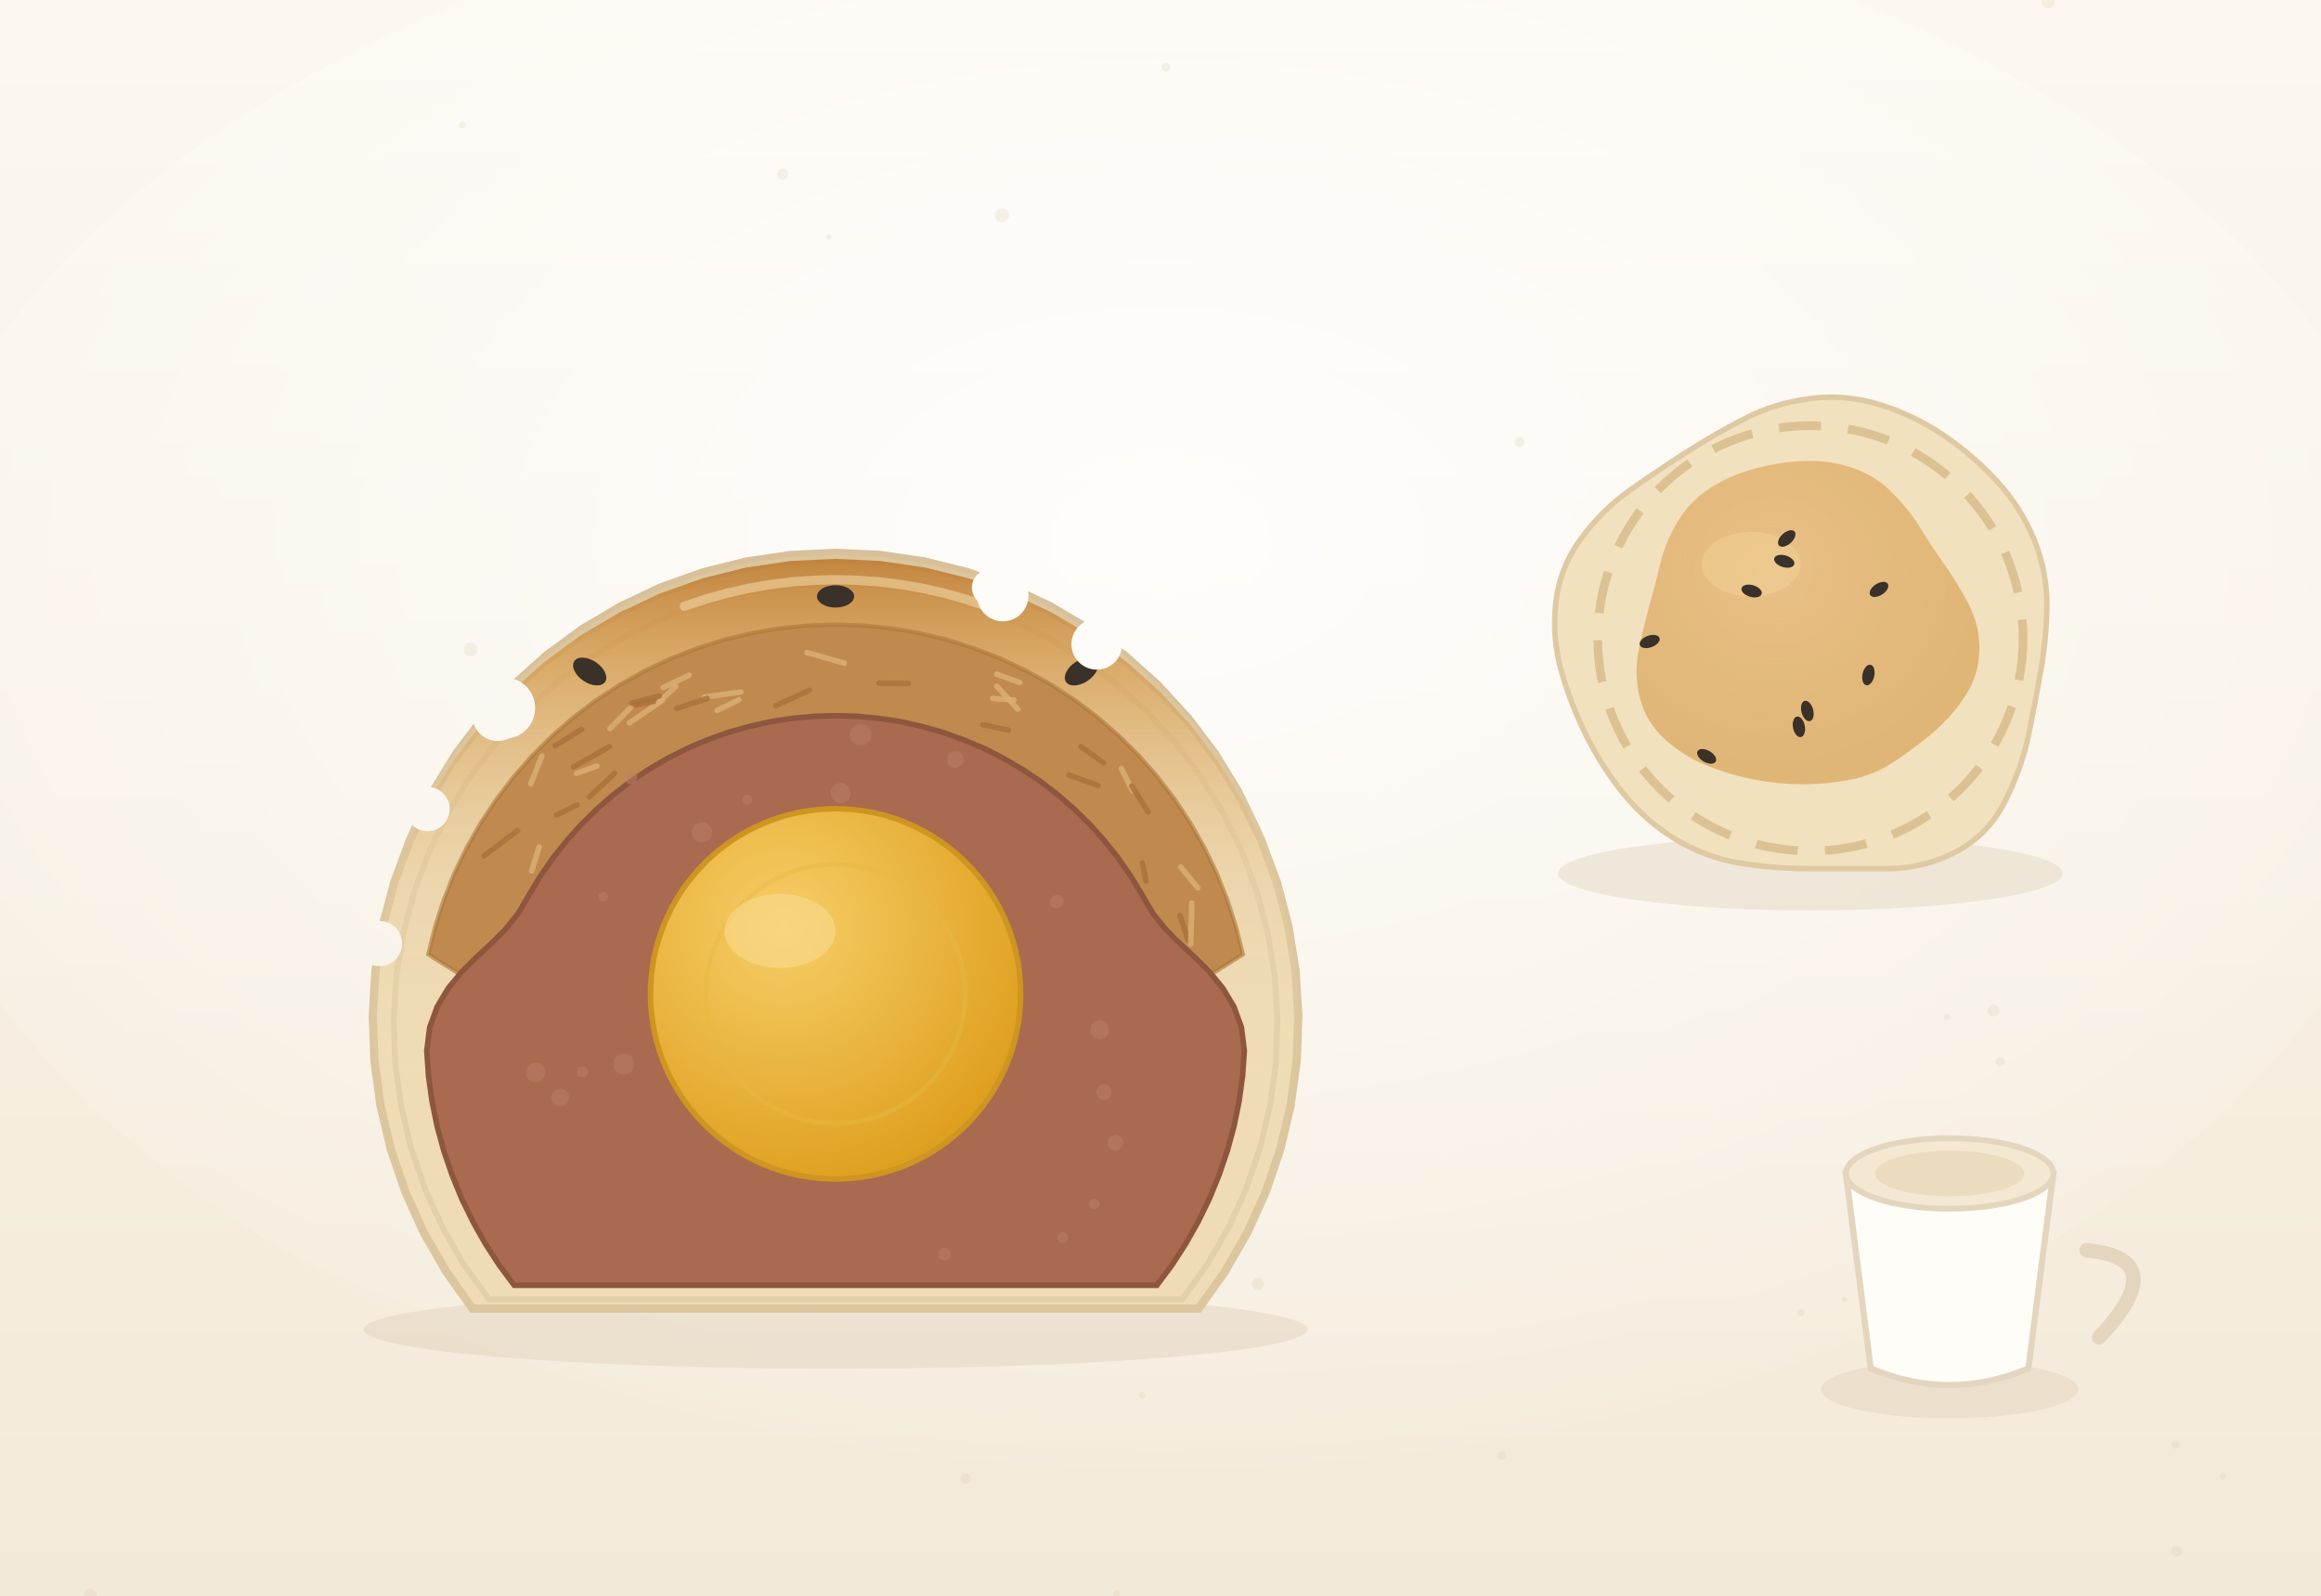
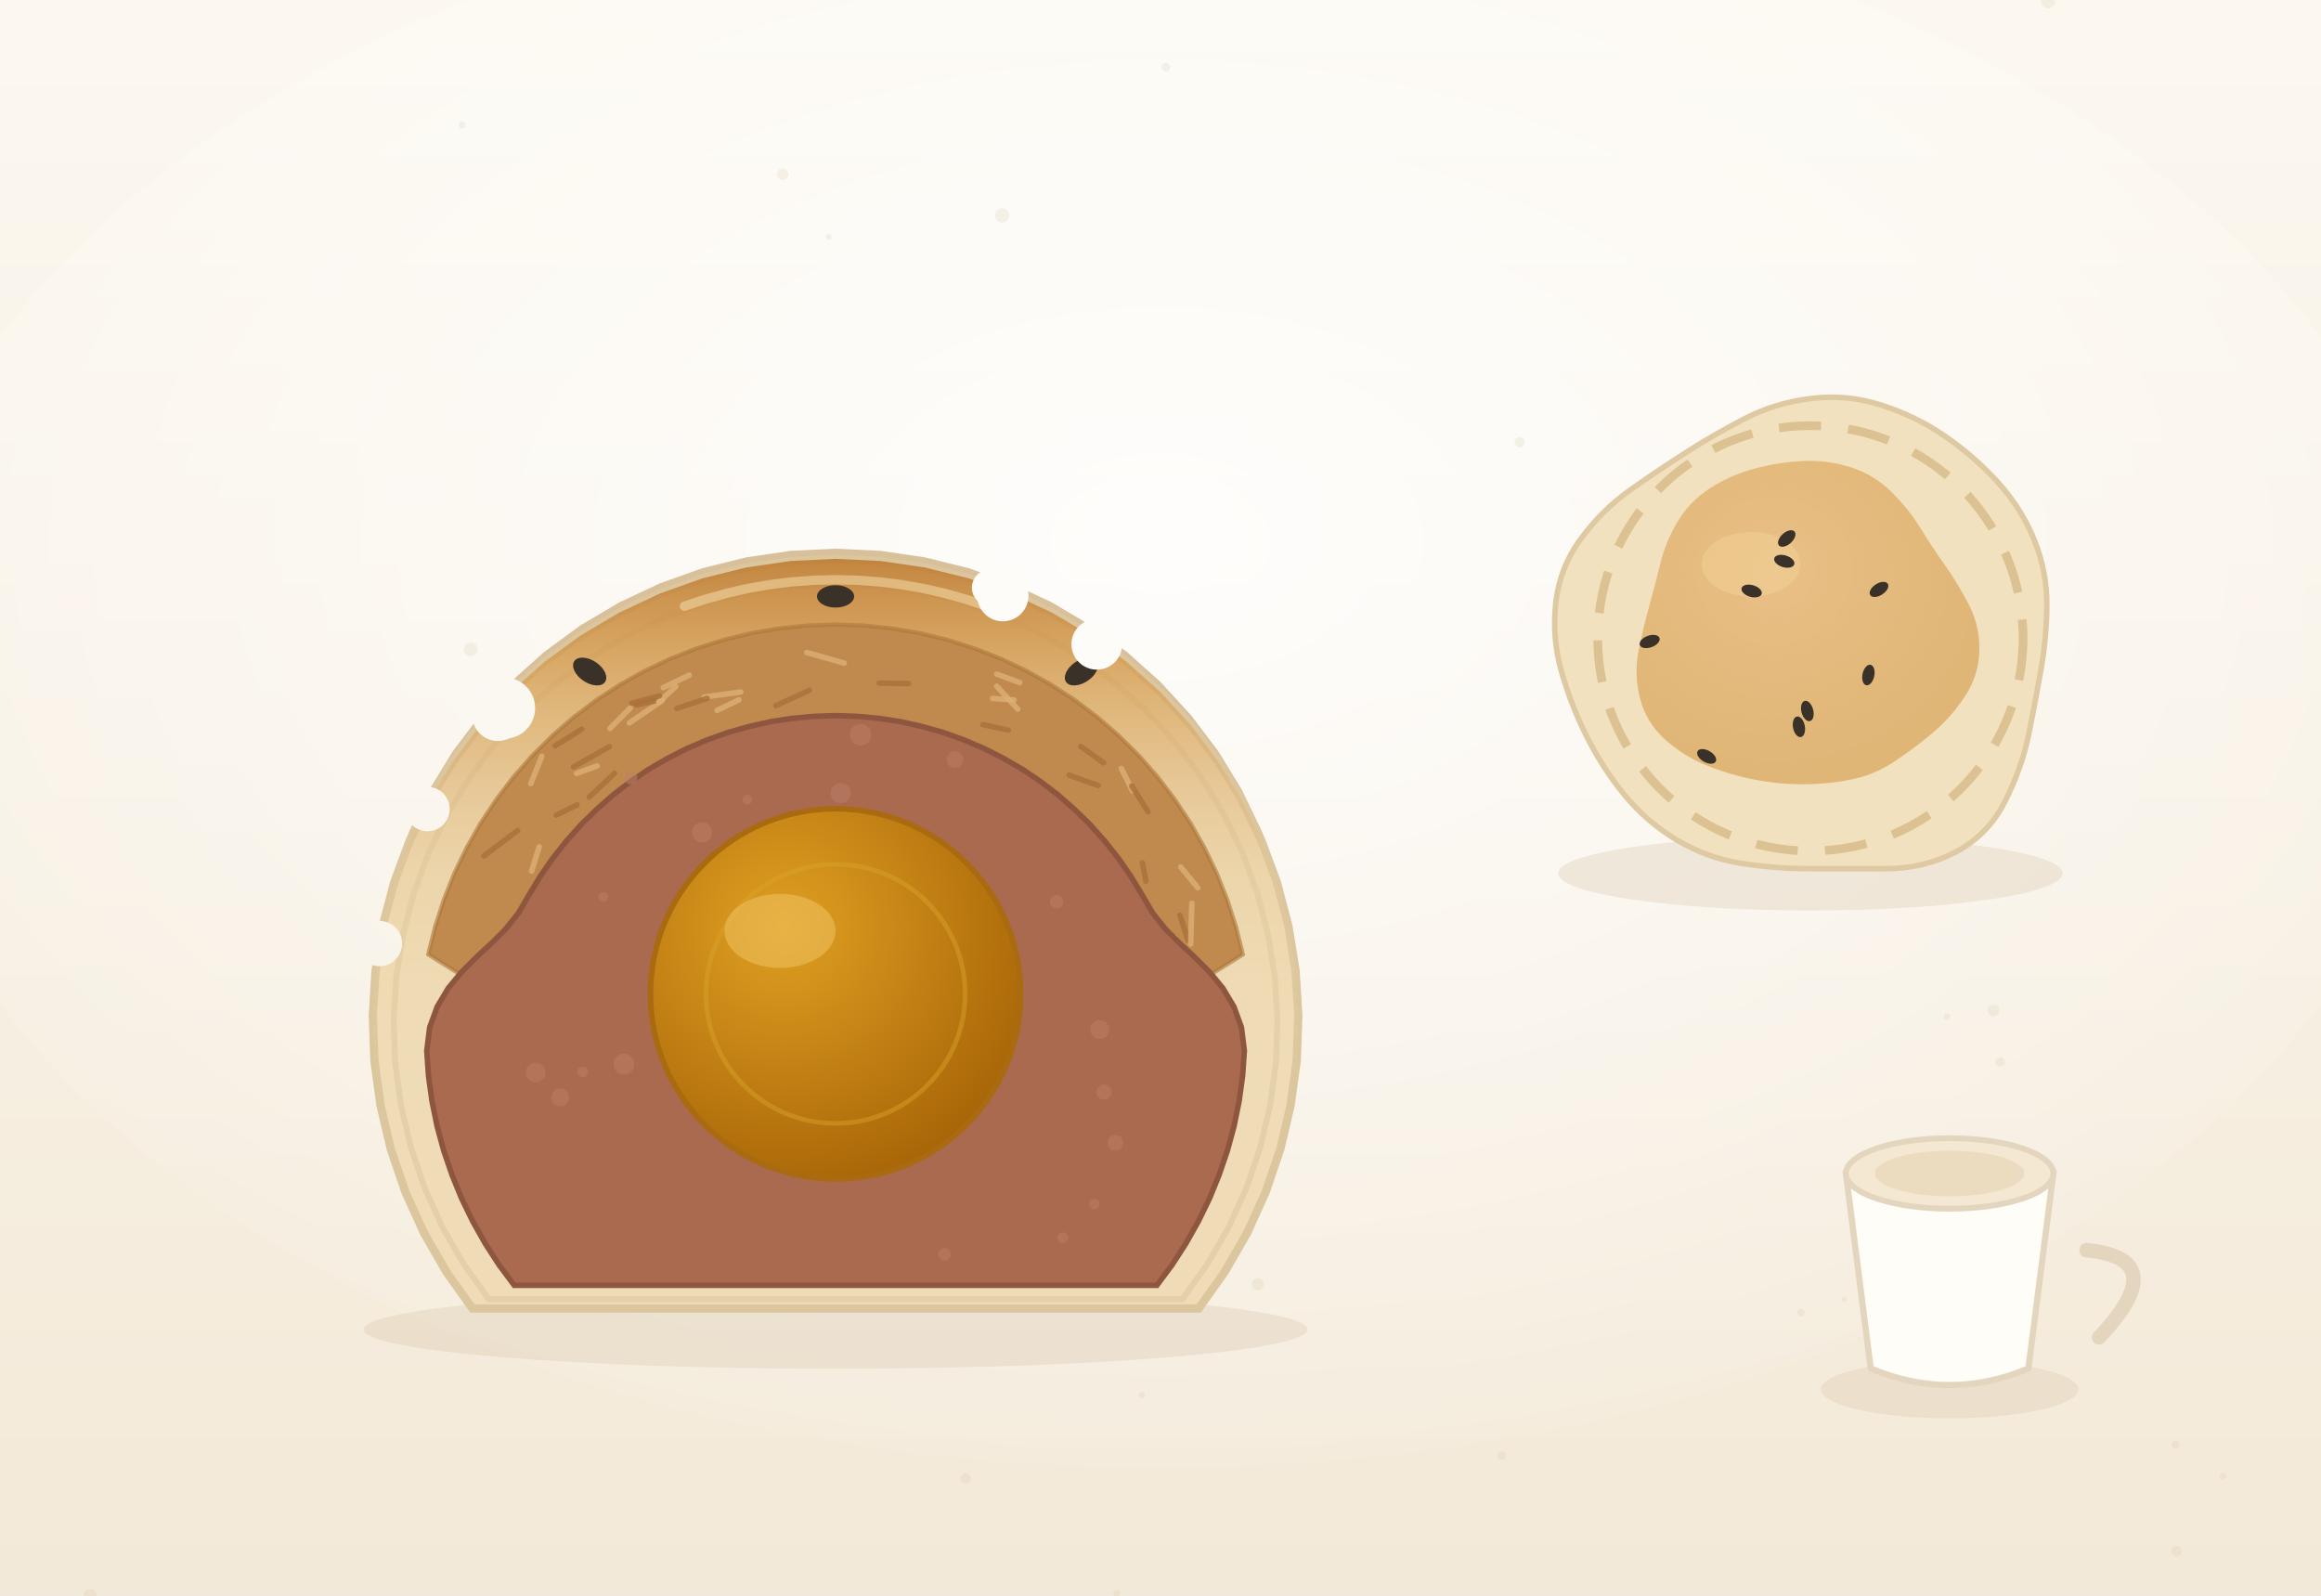
<svg xmlns="http://www.w3.org/2000/svg" viewBox="0 0 1600 1100" width="1600" height="1100" role="img" aria-label="刚出炉的蛋黄酥">
  <defs>
    <linearGradient id="bg" x1="0" y1="0" x2="0" y2="1">
      <stop offset="0" stop-color="#FCF8F0" />
      <stop offset="1" stop-color="#F3E9D8" />
    </linearGradient>
    <radialGradient id="glow" cx="50%" cy="42%" r="62%">
      <stop offset="0" stop-color="#FFFFFF" stop-opacity="0.85" />
      <stop offset="1" stop-color="#FFFFFF" stop-opacity="0" />
    </radialGradient>
    <radialGradient id="yolk" cx="36%" cy="32%" r="72%">
-       <stop offset="0" stop-color="#F7CE68" />
-       <stop offset="1" stop-color="#DE9F1E" />
+       <stop offset="0" stop-color="#DFA022" />
+       <stop offset="1" stop-color="#A96608" />
    </radialGradient>
    <radialGradient id="wash" cx="40%" cy="34%" r="70%">
      <stop offset="0" stop-color="#E9BE84" stop-opacity="0.95" />
      <stop offset="1" stop-color="#D9A75E" stop-opacity="0.75" />
    </radialGradient>
  </defs>
  <rect width="1600" height="1100" fill="url(#bg)" />
  <ellipse cx="800" cy="462" rx="880" ry="550" fill="url(#glow)" />
  <circle cx="1378.9" cy="732" r="3.2" fill="#C9B48F" opacity="0.16" />
  <circle cx="489.5" cy="761.4" r="4.7" fill="#C9B48F" opacity="0.16" />
  <circle cx="1374.2" cy="696.5" r="4.1" fill="#C9B48F" opacity="0.16" />
  <circle cx="1499.7" cy="995.8" r="2.8" fill="#C9B48F" opacity="0.16" />
  <circle cx="1532.5" cy="1017.6" r="2.3" fill="#C9B48F" opacity="0.16" />
  <circle cx="539.5" cy="120.1" r="3.9" fill="#C9B48F" opacity="0.16" />
  <circle cx="787.1" cy="961.7" r="2.3" fill="#C9B48F" opacity="0.16" />
  <circle cx="1342.2" cy="700.8" r="2.3" fill="#C9B48F" opacity="0.16" />
  <circle cx="1271.4" cy="895.7" r="1.9" fill="#C9B48F" opacity="0.16" />
  <circle cx="1241.3" cy="904.8" r="2.6" fill="#C9B48F" opacity="0.16" />
  <circle cx="318.6" cy="86.2" r="2.3" fill="#C9B48F" opacity="0.16" />
  <circle cx="769.9" cy="1098.5" r="2.5" fill="#C9B48F" opacity="0.16" />
  <circle cx="62.1" cy="1099.8" r="4.5" fill="#C9B48F" opacity="0.16" />
  <circle cx="461.6" cy="548.7" r="3.1" fill="#C9B48F" opacity="0.16" />
  <circle cx="1035.2" cy="1003.3" r="2.9" fill="#C9B48F" opacity="0.16" />
  <circle cx="849.5" cy="722" r="2.1" fill="#C9B48F" opacity="0.16" />
  <circle cx="571.3" cy="163.2" r="2" fill="#C9B48F" opacity="0.16" />
  <circle cx="867.1" cy="885.2" r="4.1" fill="#C9B48F" opacity="0.16" />
  <circle cx="803.7" cy="46.3" r="3" fill="#C9B48F" opacity="0.16" />
  <circle cx="1047.6" cy="304.8" r="3.5" fill="#C9B48F" opacity="0.16" />
  <circle cx="665.7" cy="1019.2" r="3.6" fill="#C9B48F" opacity="0.16" />
  <circle cx="324.5" cy="447.6" r="4.7" fill="#C9B48F" opacity="0.16" />
  <circle cx="690.7" cy="148.5" r="4.9" fill="#C9B48F" opacity="0.16" />
  <circle cx="830.9" cy="580.2" r="2.2" fill="#C9B48F" opacity="0.16" />
  <circle cx="1411.9" cy="1" r="4.7" fill="#C9B48F" opacity="0.16" />
  <circle cx="1500.4" cy="1069.3" r="3.7" fill="#C9B48F" opacity="0.16" />
  <g>
    <g transform="translate(1344 869)">
      <ellipse cy="88.7" rx="88.7" ry="20" fill="#B79B73" opacity="0.14" />
      <path d="M94.4 -7.2 q 60.1 5.7 8.6 60.1" fill="none" stroke="#E4D6BE" stroke-width="10" stroke-linecap="round" />
      <path d="M-71.5 -60.1 h 143 l -17.2 134.4 q -54.3 22.9 -108.7 0 z" fill="#FFFDF8" stroke="#E4D6BE" stroke-width="4.3" />
      <ellipse cy="-60.1" rx="71.5" ry="24.3" fill="#F4E8D2" stroke="#E4D6BE" stroke-width="4" />
      <ellipse cy="-60.1" rx="51.5" ry="15.7" fill="#E9D9BC" opacity="0.8" />
    </g>
    <g>
      <ellipse cx="1248" cy="602" rx="173.9" ry="25.6" fill="#B79B73" opacity="0.17" />
      <path d="M 1411 417 Q 1410.8 440 1406.9 461.9 Q 1403.1 483.7 1398.4 506.8 Q 1393.6 529.8 1382 552.7 Q 1370.4 575.6 1348.3 587.2 Q 1326.3 598.8 1299.9 598.8 Q 1273.5 598.8 1248.5 598.8 Q 1223.4 598.8 1199.7 595 Q 1176.1 591.2 1155.2 578.6 Q 1134.4 565.9 1119.3 547.3 Q 1104.3 528.7 1093.8 507.6 Q 1083.2 486.5 1076.5 463.2 Q 1069.8 440 1072.5 415.7 Q 1075.2 391.3 1089.8 371.4 Q 1104.5 351.4 1123.9 337.7 Q 1143.3 324 1162.3 311.9 Q 1181.2 299.7 1202.5 288.7 Q 1223.7 277.7 1248.4 274.7 Q 1273.2 271.6 1297 279.3 Q 1320.8 286.9 1341 300.8 Q 1361.1 314.7 1377.3 332.5 Q 1393.4 350.3 1402.3 372.1 Q 1411.1 394 1411 417 Z" fill="#F2E1BE" stroke="#DFC9A2" stroke-width="3.8" />
      <circle cx="1248" cy="440" r="146.6" fill="none" stroke="#D9BE8E" stroke-width="6" stroke-dasharray="29 18.8" opacity="0.9" />
      <path d="M 1357.1 416.5 Q 1364.9 431.5 1364.5 448.6 Q 1364.1 465.6 1354.5 480.1 Q 1345 494.5 1332.2 505.3 Q 1319.3 516.1 1305.5 525.2 Q 1291.8 534.3 1275.8 537.4 Q 1259.8 540.6 1243 540.6 Q 1226.2 540.6 1210 537.5 Q 1193.9 534.5 1177.6 528.1 Q 1161.4 521.8 1148.1 510 Q 1134.8 498.1 1130.5 481.2 Q 1126.3 464.3 1129.7 447.9 Q 1133.1 431.5 1137.1 417.1 Q 1141.1 402.8 1144.7 388 Q 1148.3 373.1 1156.7 359.2 Q 1165.1 345.3 1179.2 336.3 Q 1193.3 327.3 1209.7 323 Q 1226 318.6 1243 317.8 Q 1260 317 1276.2 322.2 Q 1292.3 327.5 1304 339.2 Q 1315.7 350.8 1323.7 363.8 Q 1331.6 376.7 1340.4 389.1 Q 1349.3 401.5 1357.1 416.5 Z" fill="url(#wash)" />
      <ellipse cx="1207.1" cy="388.9" rx="34.1" ry="22.2" fill="#F3D49A" opacity="0.45" />
      <ellipse cx="1230" cy="386.9" rx="7.2" ry="4.1" transform="rotate(17 1230 386.9)" fill="#3A3128" />
      <ellipse cx="1207.5" cy="407.4" rx="7.2" ry="4.1" transform="rotate(16 1207.5 407.4)" fill="#3A3128" />
      <ellipse cx="1240.1" cy="501" rx="7.2" ry="4.1" transform="rotate(79 1240.1 501)" fill="#3A3128" />
      <ellipse cx="1288" cy="465.3" rx="7.2" ry="4.1" transform="rotate(102 1288 465.3)" fill="#3A3128" />
      <ellipse cx="1137.2" cy="442.2" rx="7.2" ry="4.1" transform="rotate(160 1137.2 442.2)" fill="#3A3128" />
      <ellipse cx="1295.3" cy="406.3" rx="7.2" ry="4.1" transform="rotate(147 1295.3 406.3)" fill="#3A3128" />
      <ellipse cx="1231.7" cy="371.2" rx="7.2" ry="4.1" transform="rotate(138 1231.7 371.2)" fill="#3A3128" />
      <ellipse cx="1176.5" cy="521.4" rx="7.2" ry="4.1" transform="rotate(30 1176.5 521.4)" fill="#3A3128" />
      <ellipse cx="1245.9" cy="490.1" rx="7.2" ry="4.1" transform="rotate(75 1245.9 490.1)" fill="#3A3128" />
    </g>
    <g>
      <defs>
        <mask id="nib-576-902-319" maskUnits="userSpaceOnUse" x="129.4" y="232.1" width="893.2" height="893.2">
          <rect x="129.4" y="232.1" width="893.2" height="893.2" fill="#fff" />
          <circle cx="756.1" cy="444.1" r="17.5" fill="#000" />
          <circle cx="343.2" cy="493.2" r="17.6" fill="#000" />
          <circle cx="261.6" cy="650.4" r="15.6" fill="#000" />
          <circle cx="691.3" cy="410.6" r="17.7" fill="#000" />
          <circle cx="294.7" cy="557.7" r="15.3" fill="#000" />
          <circle cx="347.3" cy="482.3" r="14.4" fill="#000" />
          <circle cx="347.8" cy="488.1" r="21.1" fill="#000" />
          <circle cx="682.7" cy="405.1" r="12.7" fill="#000" />
        </mask>
      </defs>
      <ellipse cx="576" cy="916.4" rx="325.4" ry="27.1" fill="#B79B73" opacity="0.16" />
      <g mask="url(#nib-576-902-319)">
        <path d="M 325.7 895 L 307.7 869.7 L 292.2 842.8 L 279.4 814.5 L 269.4 785.1 L 262.3 754.9 L 258.1 724.1 L 257 693.1 L 258.9 662.1 L 263.8 631.5 L 271.7 601.4 L 282.5 572.3 L 296 544.3 L 312.2 517.8 L 330.9 493.1 L 351.9 470.2 L 375 449.5 L 400.1 431.1 L 426.8 415.3 L 454.9 402.1 L 484.1 391.7 L 514.3 384.2 L 545 379.7 L 576 378.2 L 607 379.7 L 637.7 384.2 L 667.9 391.7 L 697.1 402.1 L 725.2 415.3 L 751.9 431.1 L 777 449.5 L 800.1 470.2 L 821.1 493.1 L 839.8 517.8 L 856 544.3 L 869.5 572.3 L 880.3 601.4 L 888.2 631.5 L 893.1 662.1 L 895 693.1 L 893.9 724.1 L 889.7 754.9 L 882.6 785.1 L 872.6 814.5 L 859.8 842.8 L 844.3 869.7 L 826.3 895 Z" fill="#D8C09A" />
        <path d="M 325.7 902 L 307.7 876.7 L 292.2 849.8 L 279.4 821.5 L 269.4 792.1 L 262.3 761.9 L 258.1 731.1 L 257 700.1 L 258.9 669.1 L 263.8 638.5 L 271.7 608.4 L 282.5 579.3 L 296 551.4 L 312.2 524.9 L 330.9 500.1 L 351.9 477.2 L 375 456.5 L 400.1 438.1 L 426.8 422.3 L 454.9 409.1 L 484.1 398.7 L 514.3 391.2 L 545 386.7 L 576 385.2 L 607 386.7 L 637.7 391.2 L 667.9 398.7 L 697.1 409.1 L 725.2 422.3 L 751.9 438.1 L 777 456.5 L 800.1 477.2 L 821.1 500.1 L 839.8 524.9 L 856 551.4 L 869.5 579.3 L 880.3 608.4 L 888.2 638.5 L 893.1 669.1 L 895 700.1 L 893.9 731.1 L 889.7 761.9 L 882.6 792.1 L 872.6 821.5 L 859.8 849.8 L 844.3 876.7 L 826.3 902 Z" fill="#EFDCB6" stroke="#DCC69E" stroke-width="5.7" />
        <path d="M 337 895.6 L 319.7 871.5 L 304.9 845.8 L 292.7 818.8 L 283.2 790.7 L 276.4 761.8 L 272.4 732.5 L 271.4 702.8 L 273.2 673.2 L 277.9 643.9 L 285.4 615.3 L 295.7 587.4 L 308.6 560.8 L 324.1 535.5 L 341.9 511.8 L 362 489.9 L 384.1 470.2 L 408 452.6 L 433.5 437.5 L 460.3 424.9 L 488.3 415 L 517 407.9 L 546.4 403.5 L 576 402.1 L 605.6 403.5 L 635 407.9 L 663.7 415 L 691.7 424.9 L 718.5 437.5 L 744 452.6 L 767.9 470.2 L 790 489.9 L 810.1 511.8 L 827.9 535.5 L 843.4 560.8 L 856.3 587.4 L 866.6 615.3 L 874.1 643.9 L 878.8 673.2 L 880.6 702.8 L 879.6 732.5 L 875.6 761.8 L 868.8 790.7 L 859.3 818.8 L 847.1 845.8 L 832.3 871.5 L 815 895.6 Z" fill="none" stroke="#E4D0A8" stroke-width="4.1" />
        <linearGradient id="wash-576-902-319" gradientUnits="userSpaceOnUse" x1="0" y1="385.2" x2="0" y2="902">
          <stop offset="0" stop-color="#BE7C33" stop-opacity="0.9" />
          <stop offset="0.14" stop-color="#D2974A" stop-opacity="0.72" />
          <stop offset="0.42" stop-color="#E6C795" stop-opacity="0.34" />
          <stop offset="0.72" stop-color="#EFDCB6" stop-opacity="0" />
        </linearGradient>
        <path d="M 325.7 902 L 307.7 876.7 L 292.2 849.8 L 279.4 821.5 L 269.4 792.1 L 262.3 761.9 L 258.1 731.1 L 257 700.1 L 258.9 669.1 L 263.8 638.5 L 271.7 608.4 L 282.5 579.3 L 296 551.4 L 312.2 524.9 L 330.9 500.1 L 351.9 477.2 L 375 456.5 L 400.1 438.1 L 426.8 422.3 L 454.9 409.1 L 484.1 398.7 L 514.3 391.2 L 545 386.7 L 576 385.2 L 607 386.7 L 637.7 391.2 L 667.9 398.7 L 697.1 409.1 L 725.2 422.3 L 751.9 438.1 L 777 456.5 L 800.1 477.2 L 821.1 500.1 L 839.8 524.9 L 856 551.4 L 869.5 579.3 L 880.3 608.4 L 888.2 638.5 L 893.1 669.1 L 895 700.1 L 893.9 731.1 L 889.7 761.9 L 882.6 792.1 L 872.6 821.5 L 859.8 849.8 L 844.3 876.7 L 826.3 902 Z" fill="url(#wash-576-902-319)" />
        <path d="M 471.8 417.9 L 486.2 413.1 L 500.8 409 L 515.6 405.6 L 530.6 403 L 545.7 401.1 L 560.8 400 L 576 399.6 L 591.2 400 L 606.3 401.1 L 621.4 403 L 636.4 405.6 L 651.2 409 L 665.8 413.1 L 680.2 417.9" fill="none" stroke="#F7E3B4" stroke-width="6.4" stroke-linecap="round" opacity="0.5" />
        <clipPath id="floss-576-902-319">
          <path d="M 295.2 657.9 L 299.9 639 L 305.9 620.4 L 313.1 602.2 L 321.6 584.6 L 331.2 567.6 L 342 551.3 L 353.8 535.8 L 366.7 521.1 L 380.6 507.3 L 395.3 494.5 L 410.9 482.7 L 427.3 472 L 444.3 462.5 L 462 454.1 L 480.2 447 L 498.8 441.1 L 517.8 436.5 L 537 433.2 L 556.5 431.2 L 576 430.5 L 595.5 431.2 L 615 433.2 L 634.2 436.5 L 653.2 441.1 L 671.8 447 L 690 454.1 L 707.7 462.5 L 724.7 472 L 741.1 482.7 L 756.7 494.5 L 771.4 507.3 L 785.3 521.1 L 798.2 535.8 L 810 551.3 L 820.8 567.6 L 830.4 584.6 L 838.9 602.2 L 846.1 620.4 L 852.1 639 L 856.8 657.9 L 813.1 685.3 L 809.2 669.3 L 804.1 653.6 L 798 638.3 L 790.9 623.4 L 782.7 609.1 L 773.6 595.3 L 763.6 582.2 L 752.7 569.8 L 741 558.1 L 728.6 547.3 L 715.4 537.4 L 701.6 528.4 L 687.2 520.3 L 672.3 513.2 L 656.9 507.2 L 641.2 502.2 L 625.2 498.3 L 608.9 495.5 L 592.5 493.9 L 576 493.3 L 559.5 493.9 L 543.1 495.5 L 526.8 498.3 L 510.8 502.2 L 495.1 507.2 L 479.7 513.2 L 464.8 520.3 L 450.4 528.4 L 436.6 537.4 L 423.4 547.3 L 411 558.1 L 399.3 569.8 L 388.4 582.2 L 378.4 595.3 L 369.3 609.1 L 361.1 623.4 L 354 638.3 L 347.9 653.6 L 342.8 669.3 L 338.9 685.3 Z" />
        </clipPath>
        <path d="M 295.2 657.9 L 299.9 639 L 305.9 620.4 L 313.1 602.2 L 321.6 584.6 L 331.2 567.6 L 342 551.3 L 353.8 535.8 L 366.7 521.1 L 380.6 507.3 L 395.3 494.5 L 410.9 482.7 L 427.3 472 L 444.3 462.5 L 462 454.1 L 480.2 447 L 498.8 441.1 L 517.8 436.5 L 537 433.2 L 556.5 431.2 L 576 430.5 L 595.5 431.2 L 615 433.2 L 634.2 436.5 L 653.2 441.1 L 671.8 447 L 690 454.1 L 707.7 462.5 L 724.7 472 L 741.1 482.7 L 756.7 494.5 L 771.4 507.3 L 785.3 521.1 L 798.2 535.8 L 810 551.3 L 820.8 567.6 L 830.4 584.6 L 838.9 602.2 L 846.1 620.4 L 852.1 639 L 856.8 657.9 L 813.1 685.3 L 809.2 669.3 L 804.1 653.6 L 798 638.3 L 790.9 623.4 L 782.7 609.1 L 773.6 595.3 L 763.6 582.2 L 752.7 569.8 L 741 558.1 L 728.6 547.3 L 715.4 537.4 L 701.6 528.4 L 687.2 520.3 L 672.3 513.2 L 656.9 507.2 L 641.2 502.2 L 625.2 498.3 L 608.9 495.5 L 592.5 493.9 L 576 493.3 L 559.5 493.9 L 543.1 495.5 L 526.8 498.3 L 510.8 502.2 L 495.1 507.2 L 479.7 513.2 L 464.8 520.3 L 450.4 528.4 L 436.6 537.4 L 423.4 547.3 L 411 558.1 L 399.3 569.8 L 388.4 582.2 L 378.4 595.3 L 369.3 609.1 L 361.1 623.4 L 354 638.3 L 347.9 653.6 L 342.8 669.3 L 338.9 685.3 Z" fill="#C08A4E" />
        <path d="M 295.2 657.9 L 299.9 639 L 305.9 620.4 L 313.1 602.2 L 321.6 584.6 L 331.2 567.6 L 342 551.3 L 353.8 535.8 L 366.7 521.1 L 380.6 507.3 L 395.3 494.5 L 410.9 482.7 L 427.3 472 L 444.3 462.5 L 462 454.1 L 480.2 447 L 498.8 441.1 L 517.8 436.5 L 537 433.2 L 556.5 431.2 L 576 430.5 L 595.5 431.2 L 615 433.2 L 634.2 436.5 L 653.2 441.1 L 671.8 447 L 690 454.1 L 707.7 462.5 L 724.7 472 L 741.1 482.7 L 756.7 494.5 L 771.4 507.3 L 785.3 521.1 L 798.2 535.8 L 810 551.3 L 820.8 567.6 L 830.4 584.6 L 838.9 602.2 L 846.1 620.4 L 852.1 639 L 856.8 657.9 L 813.1 685.3 L 809.2 669.3 L 804.1 653.6 L 798 638.3 L 790.9 623.4 L 782.7 609.1 L 773.6 595.3 L 763.6 582.2 L 752.7 569.8 L 741 558.1 L 728.6 547.3 L 715.4 537.4 L 701.6 528.4 L 687.2 520.3 L 672.3 513.2 L 656.9 507.2 L 641.2 502.2 L 625.2 498.3 L 608.9 495.5 L 592.5 493.9 L 576 493.3 L 559.5 493.9 L 543.1 495.5 L 526.8 498.3 L 510.8 502.2 L 495.1 507.2 L 479.7 513.2 L 464.8 520.3 L 450.4 528.4 L 436.6 537.4 L 423.4 547.3 L 411 558.1 L 399.3 569.8 L 388.4 582.2 L 378.4 595.3 L 369.3 609.1 L 361.1 623.4 L 354 638.3 L 347.9 653.6 L 342.8 669.3 L 338.9 685.3 Z" fill="none" stroke="#AC7638" stroke-width="2.9" opacity="0.6" />
        <g clip-path="url(#floss-576-902-319)">
          <line x1="556.2" y1="449.8" x2="582" y2="457.1" stroke="#DDAF74" stroke-width="3.8" stroke-linecap="round" opacity="0.8" />
          <line x1="335.2" y1="668.3" x2="337.1" y2="655.4" stroke="#DDAF74" stroke-width="3.8" stroke-linecap="round" opacity="0.8" />
          <line x1="365.9" y1="540.2" x2="373.5" y2="521.3" stroke="#DDAF74" stroke-width="3.8" stroke-linecap="round" opacity="0.8" />
          <line x1="457.2" y1="474" x2="475.1" y2="465.4" stroke="#DDAF74" stroke-width="3.8" stroke-linecap="round" opacity="0.8" />
          <line x1="773" y1="529.7" x2="780.7" y2="545.2" stroke="#DDAF74" stroke-width="3.8" stroke-linecap="round" opacity="0.8" />
          <line x1="813.4" y1="630.9" x2="819.1" y2="648.4" stroke="#A9713A" stroke-width="3.8" stroke-linecap="round" opacity="0.8" />
          <line x1="333.6" y1="590" x2="356.8" y2="572.5" stroke="#A9713A" stroke-width="3.8" stroke-linecap="round" opacity="0.8" />
          <line x1="606" y1="470.9" x2="626.2" y2="471.2" stroke="#A9713A" stroke-width="3.8" stroke-linecap="round" opacity="0.8" />
          <line x1="684.3" y1="481.5" x2="699.1" y2="482.5" stroke="#DDAF74" stroke-width="3.8" stroke-linecap="round" opacity="0.8" />
          <line x1="745.1" y1="514.6" x2="760.8" y2="525.9" stroke="#A9713A" stroke-width="3.8" stroke-linecap="round" opacity="0.8" />
          <line x1="382.7" y1="514.1" x2="401" y2="502.7" stroke="#A9713A" stroke-width="3.8" stroke-linecap="round" opacity="0.8" />
          <line x1="433.9" y1="498.3" x2="456.6" y2="482.8" stroke="#DDAF74" stroke-width="3.8" stroke-linecap="round" opacity="0.8" />
          <line x1="485.4" y1="480.5" x2="510.7" y2="477" stroke="#DDAF74" stroke-width="3.8" stroke-linecap="round" opacity="0.8" />
          <line x1="736.9" y1="534.3" x2="757.1" y2="541.5" stroke="#A9713A" stroke-width="3.8" stroke-linecap="round" opacity="0.8" />
          <line x1="780.2" y1="541.8" x2="791.4" y2="559.6" stroke="#A9713A" stroke-width="3.8" stroke-linecap="round" opacity="0.8" />
          <line x1="787.5" y1="594.8" x2="790" y2="607.4" stroke="#A9713A" stroke-width="3.8" stroke-linecap="round" opacity="0.8" />
          <line x1="420.5" y1="502.2" x2="434.5" y2="488" stroke="#DDAF74" stroke-width="3.8" stroke-linecap="round" opacity="0.8" />
          <line x1="438.7" y1="486" x2="451.6" y2="483.2" stroke="#A9713A" stroke-width="3.8" stroke-linecap="round" opacity="0.8" />
          <line x1="454" y1="484.1" x2="465.9" y2="473.2" stroke="#DDAF74" stroke-width="3.8" stroke-linecap="round" opacity="0.8" />
          <line x1="687.1" y1="464.7" x2="703" y2="470.5" stroke="#DDAF74" stroke-width="3.8" stroke-linecap="round" opacity="0.8" />
          <line x1="687.1" y1="473" x2="701.6" y2="488.8" stroke="#DDAF74" stroke-width="3.8" stroke-linecap="round" opacity="0.8" />
          <line x1="677.5" y1="499.5" x2="695.1" y2="503.3" stroke="#A9713A" stroke-width="3.8" stroke-linecap="round" opacity="0.8" />
          <line x1="809.8" y1="646.3" x2="820.3" y2="674.4" stroke="#DDAF74" stroke-width="3.8" stroke-linecap="round" opacity="0.8" />
          <line x1="821.6" y1="622.6" x2="820.8" y2="650.8" stroke="#DDAF74" stroke-width="3.8" stroke-linecap="round" opacity="0.8" />
          <line x1="814" y1="597.7" x2="825.7" y2="612" stroke="#DDAF74" stroke-width="3.8" stroke-linecap="round" opacity="0.8" />
          <line x1="406.2" y1="549.5" x2="423.7" y2="533" stroke="#A9713A" stroke-width="3.8" stroke-linecap="round" opacity="0.8" />
          <line x1="383.5" y1="561.9" x2="397.8" y2="554.8" stroke="#A9713A" stroke-width="3.8" stroke-linecap="round" opacity="0.8" />
          <line x1="366.5" y1="600.4" x2="371.7" y2="583.8" stroke="#DDAF74" stroke-width="3.8" stroke-linecap="round" opacity="0.8" />
          <line x1="494.3" y1="489.7" x2="509.4" y2="482.4" stroke="#DDAF74" stroke-width="3.8" stroke-linecap="round" opacity="0.8" />
          <line x1="435.5" y1="484.7" x2="454.6" y2="479.7" stroke="#A9713A" stroke-width="3.8" stroke-linecap="round" opacity="0.8" />
          <line x1="397.5" y1="533.1" x2="411.5" y2="528" stroke="#DDAF74" stroke-width="3.8" stroke-linecap="round" opacity="0.8" />
          <line x1="534.9" y1="486.4" x2="558" y2="475.8" stroke="#A9713A" stroke-width="3.8" stroke-linecap="round" opacity="0.8" />
          <line x1="466.5" y1="488.4" x2="487.5" y2="481.4" stroke="#A9713A" stroke-width="3.8" stroke-linecap="round" opacity="0.8" />
          <line x1="395.3" y1="528.7" x2="420.1" y2="514.7" stroke="#A9713A" stroke-width="3.8" stroke-linecap="round" opacity="0.8" />
        </g>
        <path d="M 354.5 886 L 344 871.9 L 334.5 857.2 L 325.9 841.9 L 318.2 826.1 L 311.6 809.9 L 305.9 793.2 L 301.3 776.3 L 297.8 759.1 L 295.4 741.7 L 294.2 724.3 L 296.2 708.2 L 301.4 693.9 L 309 681.2 L 318.2 670 L 328.3 659.9 L 338.7 650.3 L 348.5 640.5 L 357.3 629.5 L 364.8 616.7 L 372.6 603.8 L 381.2 591.4 L 390.6 579.6 L 400.6 568.4 L 411.4 557.8 L 422.7 547.9 L 434.7 538.7 L 447.2 530.3 L 460.3 522.7 L 473.7 515.9 L 487.6 510 L 501.8 504.9 L 516.3 500.8 L 531 497.5 L 545.9 495.2 L 560.9 493.8 L 576 493.3 L 591.1 493.8 L 606.1 495.2 L 621 497.5 L 635.7 500.8 L 650.2 504.9 L 664.4 510 L 678.3 515.9 L 691.7 522.7 L 704.8 530.3 L 717.3 538.7 L 729.3 547.9 L 740.6 557.8 L 751.4 568.4 L 761.4 579.6 L 770.8 591.4 L 779.4 603.8 L 787.2 616.7 L 794.7 629.5 L 803.5 640.5 L 813.3 650.3 L 823.7 659.9 L 833.8 670 L 843 681.2 L 850.6 693.9 L 855.8 708.2 L 857.8 724.3 L 856.6 741.7 L 854.2 759.1 L 850.7 776.3 L 846.1 793.2 L 840.4 809.9 L 833.8 826.1 L 826.1 841.9 L 817.5 857.2 L 808 871.9 L 797.5 886 Z" fill="#A96A50" stroke="#8E563E" stroke-width="3.8" />
        <circle cx="415.9" cy="618.2" r="3.3" fill="#BC8067" opacity="0.5" />
        <circle cx="658.4" cy="523.6" r="5.7" fill="#BC8067" opacity="0.5" />
        <circle cx="434.7" cy="536" r="4.6" fill="#BC8067" opacity="0.5" />
        <circle cx="386.2" cy="756.5" r="6.1" fill="#BC8067" opacity="0.5" />
        <circle cx="515.3" cy="551.2" r="3.3" fill="#BC8067" opacity="0.5" />
        <circle cx="579.6" cy="546.7" r="6.9" fill="#BC8067" opacity="0.5" />
        <circle cx="768.9" cy="787.8" r="5.4" fill="#BC8067" opacity="0.5" />
        <circle cx="761" cy="752.8" r="5.2" fill="#BC8067" opacity="0.5" />
        <circle cx="754.3" cy="829.9" r="3.6" fill="#BC8067" opacity="0.5" />
        <circle cx="484" cy="573.8" r="6.9" fill="#BC8067" opacity="0.5" />
        <circle cx="732.6" cy="853.2" r="3.7" fill="#BC8067" opacity="0.5" />
        <circle cx="728.4" cy="621.6" r="4.6" fill="#BC8067" opacity="0.5" />
        <circle cx="430.1" cy="733.5" r="7.2" fill="#BC8067" opacity="0.5" />
        <circle cx="651.1" cy="864.6" r="4.3" fill="#BC8067" opacity="0.5" />
        <circle cx="369.2" cy="739.3" r="6.7" fill="#BC8067" opacity="0.5" />
        <circle cx="593.2" cy="506.5" r="7.4" fill="#BC8067" opacity="0.5" />
        <circle cx="401.6" cy="738.9" r="3.7" fill="#BC8067" opacity="0.5" />
        <circle cx="758.1" cy="709.7" r="6.5" fill="#BC8067" opacity="0.5" />
-         <circle cx="576" cy="685.1" r="127.6" fill="url(#yolk)" stroke="#CE9520" stroke-width="3.8" />
-         <circle cx="576" cy="685.1" r="89.3" fill="none" stroke="#E7B843" stroke-width="3.2" opacity="0.45" />
-         <ellipse cx="537.7" cy="641.7" rx="38.3" ry="25.5" fill="#F8DA8E" opacity="0.6" />
+         <circle cx="576" cy="685.1" r="127.6" fill="url(#yolk)" stroke="#A96A10" stroke-width="3.8" />
+         <circle cx="576" cy="685.1" r="89.3" fill="none" stroke="#D9A32A" stroke-width="3.2" opacity="0.45" />
+         <ellipse cx="537.7" cy="641.7" rx="38.3" ry="25.5" fill="#F2C667" opacity="0.5" />
        <ellipse cx="745.5" cy="462.9" rx="12.8" ry="7.7" transform="rotate(-34 745.5 462.9)" fill="#3A3128" />
        <ellipse cx="576" cy="411.1" rx="12.8" ry="7.7" transform="rotate(0 576 411.1)" fill="#3A3128" />
        <ellipse cx="406.5" cy="462.9" rx="12.8" ry="7.7" transform="rotate(34 406.5 462.9)" fill="#3A3128" />
      </g>
    </g>
  </g>
</svg>
